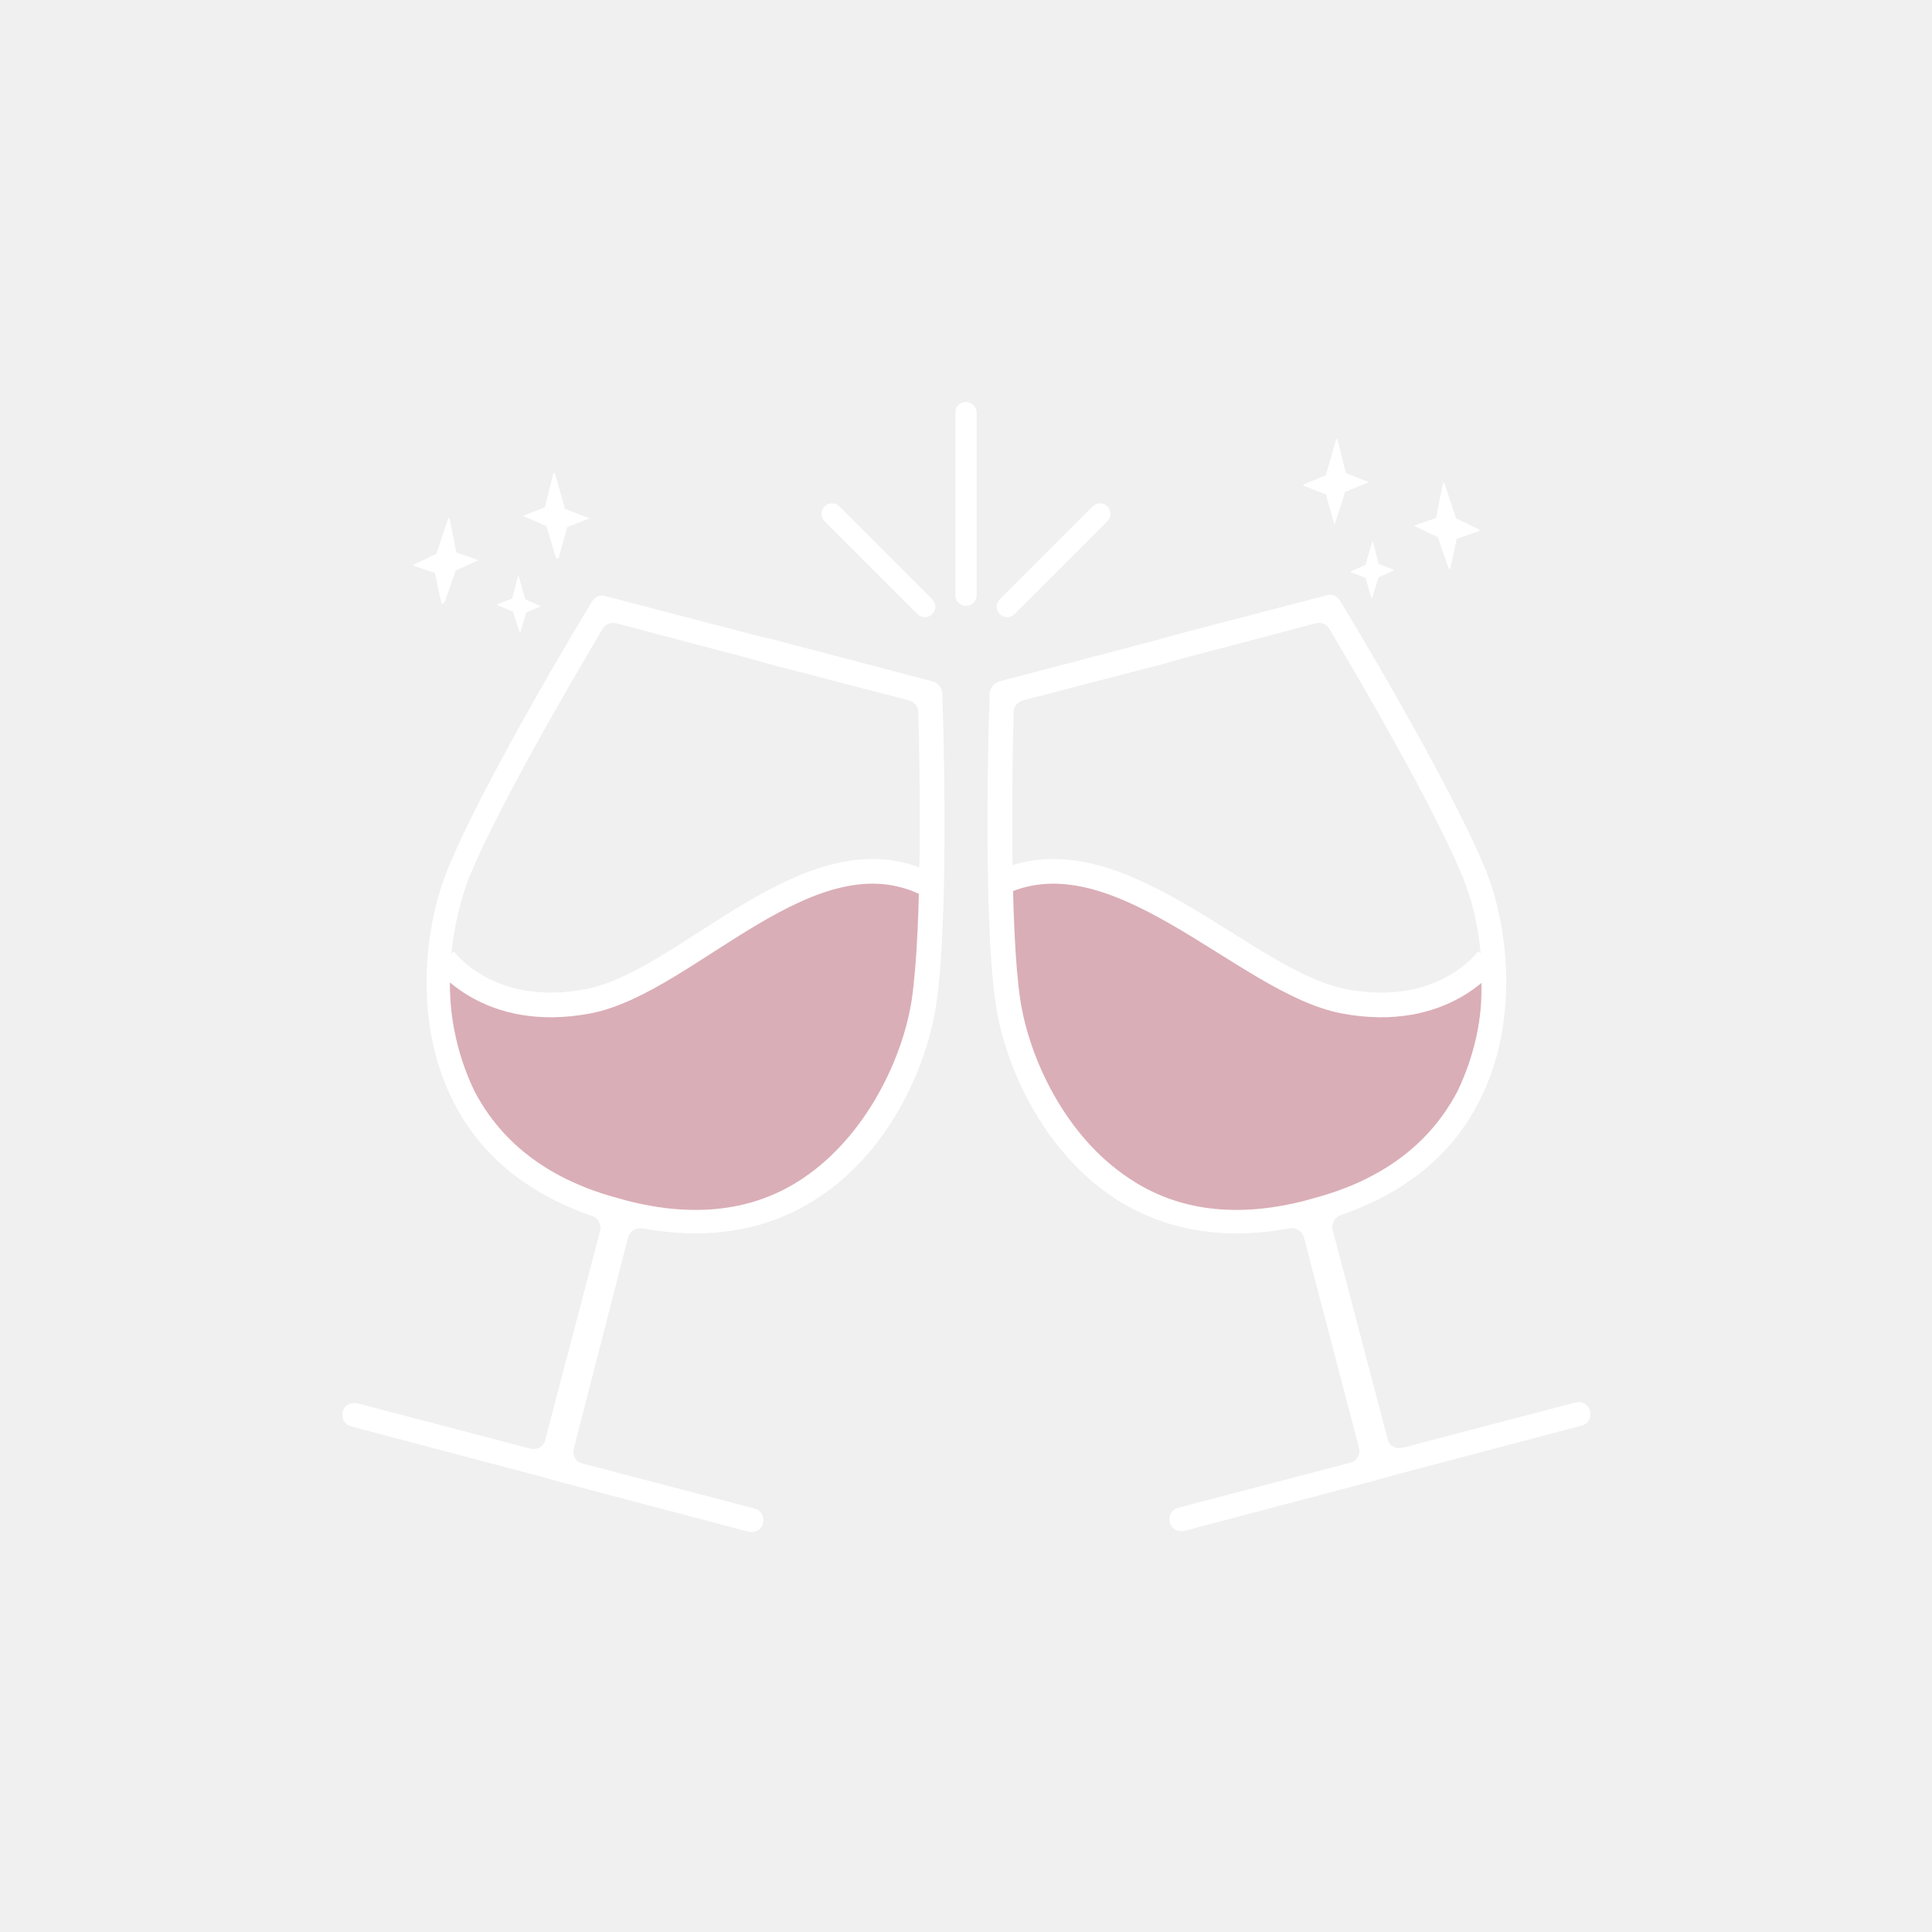
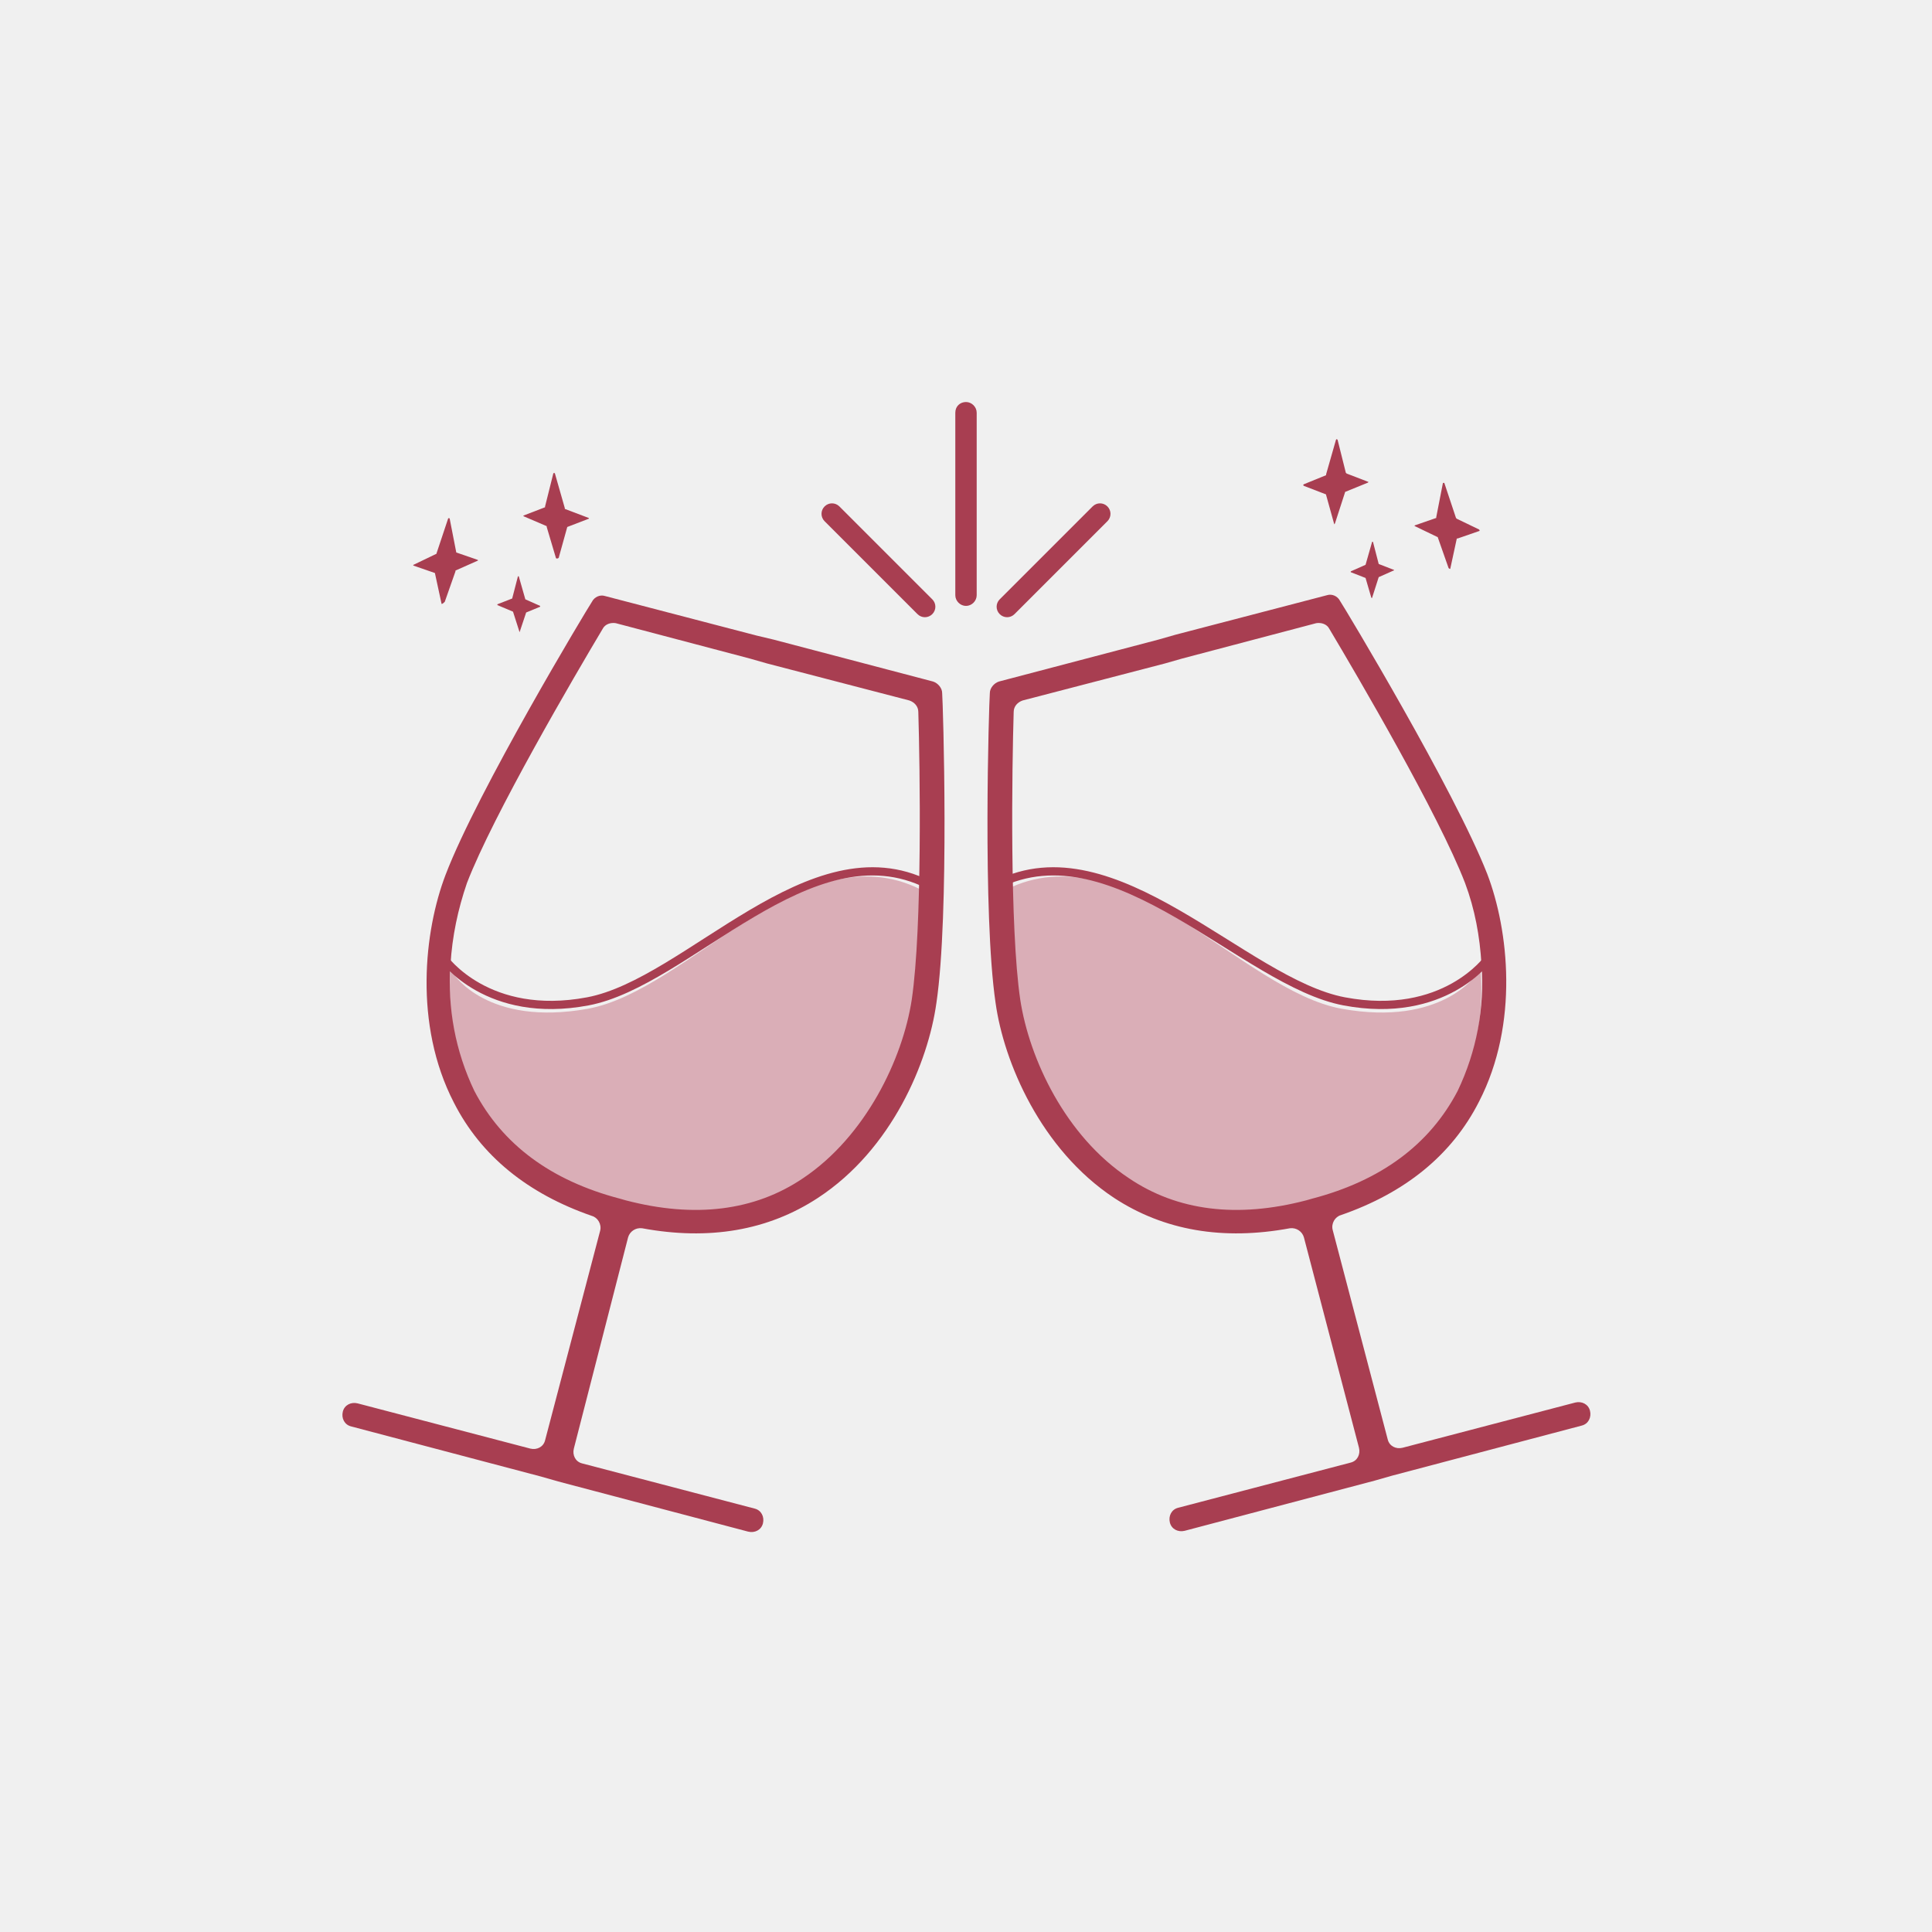
<svg xmlns="http://www.w3.org/2000/svg" version="1.1" id="Layer_1" x="0px" y="0px" viewBox="0 0 235 235" style="enable-background:new 0 0 235 235;" xml:space="preserve">
  <style type="text/css">
	.st0{opacity:0.4;fill:#BA4A62;enable-background:new    ;}
- 	.st1{fill:#FFFFFF;}
- 	.st2{fill:none;stroke:#FFFFFF;stroke-width:3;stroke-miterlimit:10;}
+ 	.st1{fill:#A83E51;}
+ 	.st2{fill:none;stroke:#A83E51;stroke-miterlimit:10;}
</style>
  <path class="st0" d="M180.1,118.1c0.4,5.3-0.6,10.6-2.9,15.4c-3.4,6.5-9.3,10.9-17.8,13.1l-0.7,0.2c-8.5,2.2-15.9,1.3-22-2.7  c-7.7-5-12.2-14.5-13.3-21.7c-0.5-4.4-0.8-8.8-0.9-13.2l-0.1-1c14.4-7.2,28.6,12.3,40.8,14.5s16.4-4.2,16.4-4.2L180.1,118.1z" />
-   <path class="st0" d="M55.2,118.5c0,0,4.1,6.4,16.3,4.2s26.2-21.7,40.5-14.5l-0.1,1c0,4.4-0.3,8.8-0.8,13.2  c-1.1,7.1-5.6,16.6-13.2,21.7c-6.1,4-13.4,4.9-21.8,2.7l-0.7-0.2c-8.4-2.2-14.3-6.6-17.7-13.1c-2.3-4.8-3.3-10.1-2.9-15.4  L55.2,118.5z" />
+   <path class="st0" d="M55.2,118.5c0,0,4.1,6.4,16.3,4.2S97.7,101,112,108.2l-0.1,1c0,4.4-0.3,8.8-0.8,13.2  c-1.1,7.1-5.6,16.6-13.2,21.7c-6.1,4-13.4,4.9-21.8,2.7l-0.7-0.2c-8.4-2.2-14.3-6.6-17.7-13.1c-2.3-4.8-3.3-10.1-2.9-15.4  L55.2,118.5z" />
  <path class="st1" d="M76.4,150.5c0.2-0.7,0.9-1.2,1.7-1.1c8.1,1.5,15.3,0.3,21.4-3.7c9-5.9,13.4-16.5,14.4-23.7  c1.6-10.8,0.8-36.6,0.7-37.7l0,0c0-0.6-0.5-1.2-1.1-1.4l-19.4-5.1L92,77.3l-18.4-4.8c-0.6-0.2-1.3,0.1-1.6,0.7l0,0  c-0.6,0.9-13.9,23-17.8,33.2c-2.6,6.8-3.9,18.2,1,27.7c3.3,6.5,9,11.1,16.8,13.8c0.7,0.2,1.2,1,1,1.8l-6.7,25.5  c-0.2,0.8-1,1.2-1.8,1l-21-5.5c-0.8-0.2-1.6,0.2-1.8,1l0,0c-0.2,0.8,0.2,1.6,1,1.8l23.1,6.1l2.1,0.6l23.1,6.1c0.8,0.2,1.6-0.2,1.8-1  l0,0c0.2-0.8-0.2-1.6-1-1.8l-21-5.5c-0.8-0.2-1.2-1-1-1.8L76.4,150.5z M76.1,146l-0.7-0.2c-8.4-2.2-14.3-6.6-17.7-13.1  c-2.3-4.8-3.3-10.1-2.9-15.4c0.2-3.4,0.9-6.7,2-9.9c3.2-8.3,13.1-25.2,16.5-30.9c0.3-0.6,1-0.8,1.6-0.7l16.3,4.3l2.1,0.6l17.3,4.5  c0.6,0.2,1.1,0.7,1.1,1.4c0.2,6.6,0.5,26.2-0.8,35c-1.1,7.2-5.6,16.6-13.2,21.7C91.8,147.3,84.5,148.2,76.1,146L76.1,146z" />
  <path class="st2" d="M54,116.6c0,0,5.3,7.5,17.5,5.2s27.1-21.4,41.4-14.2" />
  <path class="st1" d="M158.6,150.5c-0.2-0.7-0.9-1.2-1.7-1.1c-8.1,1.5-15.3,0.3-21.4-3.7c-8.9-5.9-13.4-16.5-14.4-23.7  c-1.6-10.8-0.8-36.6-0.7-37.7l0,0c0-0.6,0.5-1.2,1.1-1.4l19.4-5.1l2.1-0.6l18.4-4.8c0.6-0.2,1.3,0.1,1.6,0.7l0,0  c0.6,0.9,13.9,23,17.9,33.2c2.6,6.8,3.9,18.2-1,27.7c-3.3,6.5-9,11.1-16.8,13.8c-0.7,0.2-1.2,1-1,1.8l6.7,25.5c0.2,0.8,1,1.2,1.8,1  l21-5.5c0.8-0.2,1.6,0.2,1.8,1l0,0c0.2,0.8-0.2,1.6-1,1.8l-23.1,6.1l-2.1,0.6l-23.1,6.1c-0.8,0.2-1.6-0.2-1.8-1l0,0  c-0.2-0.8,0.2-1.6,1-1.8l21-5.5c0.8-0.2,1.2-1,1-1.8L158.6,150.5z M158.9,146l0.7-0.2c8.4-2.2,14.3-6.6,17.7-13.1  c2.3-4.8,3.3-10.1,2.9-15.4c-0.2-3.4-0.8-6.7-2-9.9c-3.2-8.3-13.1-25.2-16.5-30.9c-0.3-0.6-1-0.8-1.6-0.7l-16.3,4.3l-2.1,0.6  l-17.3,4.5c-0.6,0.2-1.1,0.7-1.1,1.4c-0.2,6.6-0.5,26.2,0.8,35c1.1,7.2,5.5,16.6,13.2,21.7C143.2,147.3,150.5,148.2,158.9,146  L158.9,146z" />
  <path class="st2" d="M181,116.6c0,0-5.3,7.5-17.5,5.2s-27.9-21.4-42.2-14.2" />
  <path class="st1" d="M117.5,48.9L117.5,48.9c0.7,0,1.3,0.6,1.3,1.3v22.2c0,0.7-0.6,1.3-1.3,1.3l0,0c-0.7,0-1.3-0.6-1.3-1.3V50.2  C116.2,49.4,116.8,48.9,117.5,48.9z" />
  <path class="st1" d="M100.3,61.6L100.3,61.6c0.5-0.5,1.3-0.5,1.8,0l11.3,11.3c0.5,0.5,0.5,1.3,0,1.8l0,0c-0.5,0.5-1.3,0.5-1.8,0  l-11.3-11.3C99.8,62.9,99.8,62.1,100.3,61.6z" />
  <path class="st1" d="M121.6,74.7L121.6,74.7c-0.5-0.5-0.5-1.3,0-1.8l11.3-11.3c0.5-0.5,1.3-0.5,1.8,0l0,0c0.5,0.5,0.5,1.3,0,1.8  l-11.3,11.3C122.9,75.2,122.1,75.2,121.6,74.7z" />
-   <path class="st1" d="M53.7,73.4l-0.8-3.7l0,0l-2.6-0.9c0,0-0.1-0.1,0-0.1c0,0,0,0,0,0l2.7-1.3c0,0,0.1,0,0.1-0.1l1.4-4.2  c0-0.1,0.2-0.1,0.2,0l0.8,4.1l0,0l2.6,0.9c0,0,0.1,0.1,0,0.1c0,0,0,0,0,0l-2.7,1.2c0,0,0,0,0,0.1l-1.3,3.7  C53.8,73.5,53.7,73.5,53.7,73.4z" />
-   <path class="st1" d="M67.6,67.8l-1.1-3.7c0,0,0,0,0-0.1l-2.8-1.2c0,0-0.1-0.1,0-0.1c0,0,0,0,0,0l2.6-1c0,0,0,0,0-0.1l1-4  c0,0,0.1-0.1,0.1-0.1c0,0,0,0,0.1,0.1l1.2,4.2c0,0,0,0,0,0.1l2.9,1.1c0,0,0.1,0.1,0,0.1c0,0,0,0,0,0l-2.6,1l0,0l-1,3.6  c0,0.1,0,0.1-0.1,0.2C67.7,68,67.6,67.9,67.6,67.8L67.6,67.8z" />
-   <path class="st1" d="M63.2,76.9l-0.8-2.5l0,0l-1.9-0.8c0,0,0,0,0-0.1c0,0,0,0,0,0l1.8-0.7l0,0l0.7-2.7c0,0,0,0,0.1,0c0,0,0,0,0,0  l0.8,2.8l0,0l1.8,0.8c0,0,0,0,0,0.1c0,0,0,0,0,0L64,74.5l0,0l-0.7,2.4C63.3,77,63.3,77,63.2,76.9C63.2,77,63.2,77,63.2,76.9z" />
-   <path class="st1" d="M176.4,69.2l0.8-3.7c0,0,0,0,0.1,0l2.6-0.9c0.1,0,0.1-0.1,0-0.2l-2.7-1.3c0,0,0,0-0.1-0.1l-1.4-4.2  c0-0.1-0.2-0.1-0.2,0l-0.8,4.1c0,0,0,0.1,0,0.1l-2.6,0.9c0,0-0.1,0.1,0,0.1c0,0,0,0,0,0l2.7,1.3c0,0,0.1,0,0.1,0.1l1.3,3.7  C176.3,69.2,176.4,69.2,176.4,69.2z" />
-   <path class="st1" d="M162.4,63.6l1.2-3.7c0,0,0-0.1,0.1-0.1l2.7-1.1c0,0,0.1-0.1,0-0.1c0,0,0,0,0,0l-2.6-1c0,0,0,0-0.1-0.1l-1-4  c0,0-0.1-0.1-0.1-0.1c0,0,0,0-0.1,0.1l-1.2,4.2c0,0,0,0,0,0.1l-2.7,1.1c0,0-0.1,0.1-0.1,0.1c0,0,0,0,0.1,0.1l2.6,1  c0,0,0.1,0,0.1,0.1l1,3.6C162.3,63.7,162.4,63.7,162.4,63.6C162.4,63.6,162.4,63.6,162.4,63.6z" />
-   <path class="st1" d="M166.9,72.7l0.8-2.5l0,0l1.8-0.8c0.1,0,0.1-0.1,0-0.1l-1.8-0.7l0,0l-0.7-2.7c0,0,0,0-0.1,0c0,0,0,0,0,0  l-0.8,2.8l0,0l-1.8,0.8c0,0,0,0,0,0.1c0,0,0,0,0,0l1.8,0.7l0,0l0.7,2.4C166.8,72.7,166.9,72.8,166.9,72.7z" />
+   <path class="st1" d="M53.7,73.4l-0.8-3.7l0,0l-2.6-0.9c0,0-0.1-0.1,0-0.1l0,0l2.7-1.3c0,0,0.1,0,0.1-0.1l1.4-4.2  c0-0.1,0.2-0.1,0.2,0l0.8,4.1l0,0l2.6,0.9c0,0,0.1,0.1,0,0.1l0,0l-2.7,1.2c0,0,0,0,0,0.1l-1.3,3.7C53.8,73.5,53.7,73.5,53.7,73.4z" />
+   <path class="st1" d="M67.6,67.8l-1.1-3.7c0,0,0,0,0-0.1l-2.8-1.2c0,0-0.1-0.1,0-0.1l0,0l2.6-1c0,0,0,0,0-0.1l1-4l0.1-0.1  c0,0,0,0,0.1,0.1l1.2,4.2c0,0,0,0,0,0.1l2.9,1.1c0,0,0.1,0.1,0,0.1l0,0l-2.6,1l0,0l-1,3.6c0,0.1,0,0.1-0.1,0.2  C67.7,68,67.6,67.9,67.6,67.8L67.6,67.8z" />
+   <path class="st1" d="M63.2,76.9l-0.8-2.5l0,0l-1.9-0.8c0,0,0,0,0-0.1l0,0l1.8-0.7l0,0l0.7-2.7c0,0,0,0,0.1,0l0,0l0.8,2.8l0,0  l1.8,0.8c0,0,0,0,0,0.1l0,0L64,74.5l0,0L63.2,76.9C63.3,77,63.3,77,63.2,76.9C63.2,77,63.2,77,63.2,76.9z" />
+   <path class="st1" d="M176.4,69.2l0.8-3.7c0,0,0,0,0.1,0l2.6-0.9c0.1,0,0.1-0.1,0-0.2l-2.7-1.3c0,0,0,0-0.1-0.1l-1.4-4.2  c0-0.1-0.2-0.1-0.2,0l-0.8,4.1V63l-2.6,0.9c0,0-0.1,0.1,0,0.1l0,0l2.7,1.3c0,0,0.1,0,0.1,0.1l1.3,3.7  C176.3,69.2,176.4,69.2,176.4,69.2z" />
+   <path class="st1" d="M162.4,63.6l1.2-3.7c0,0,0-0.1,0.1-0.1l2.7-1.1c0,0,0.1-0.1,0-0.1l0,0l-2.6-1c0,0,0,0-0.1-0.1l-1-4l-0.1-0.1  c0,0,0,0-0.1,0.1l-1.2,4.2c0,0,0,0,0,0.1l-2.7,1.1l-0.1,0.1c0,0,0,0,0.1,0.1l2.6,1c0,0,0.1,0,0.1,0.1l1,3.6  C162.3,63.7,162.4,63.7,162.4,63.6L162.4,63.6z" />
+   <path class="st1" d="M166.9,72.7l0.8-2.5l0,0l1.8-0.8c0.1,0,0.1-0.1,0-0.1l-1.8-0.7l0,0l-0.7-2.7c0,0,0,0-0.1,0l0,0l-0.8,2.8l0,0  l-1.8,0.8c0,0,0,0,0,0.1l0,0l1.8,0.7l0,0l0.7,2.4C166.8,72.7,166.9,72.8,166.9,72.7z" />
</svg>
